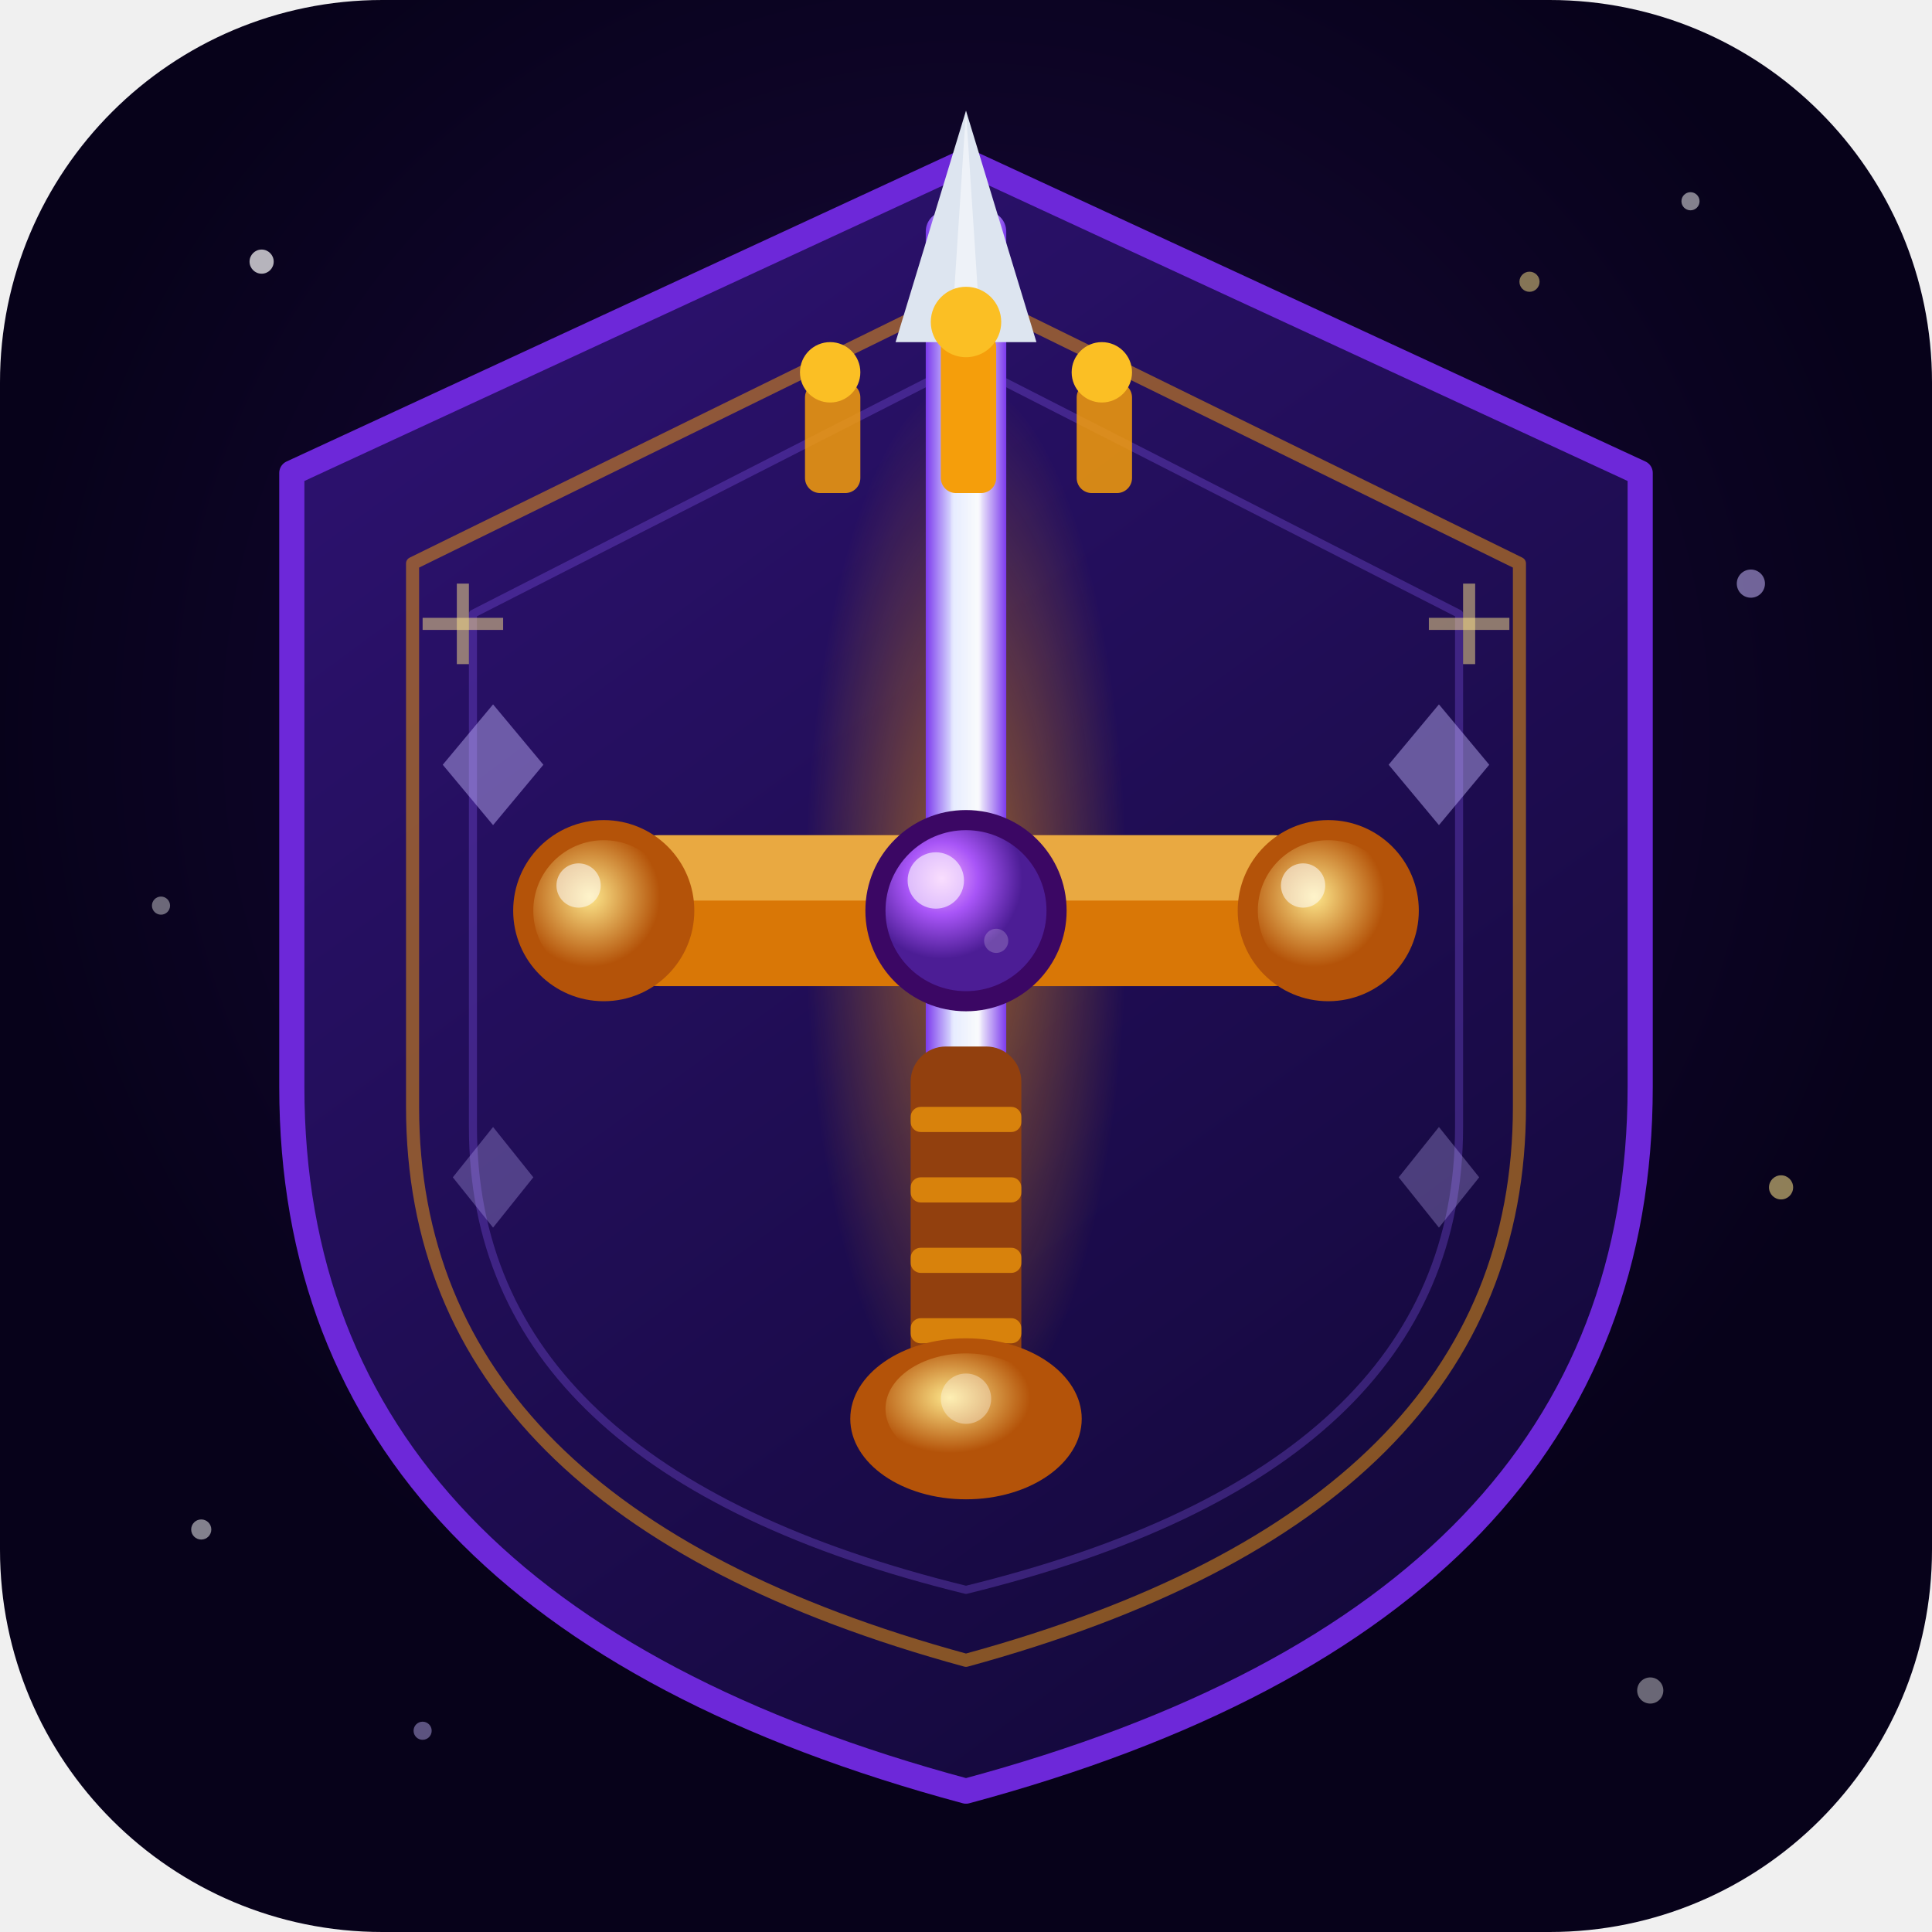
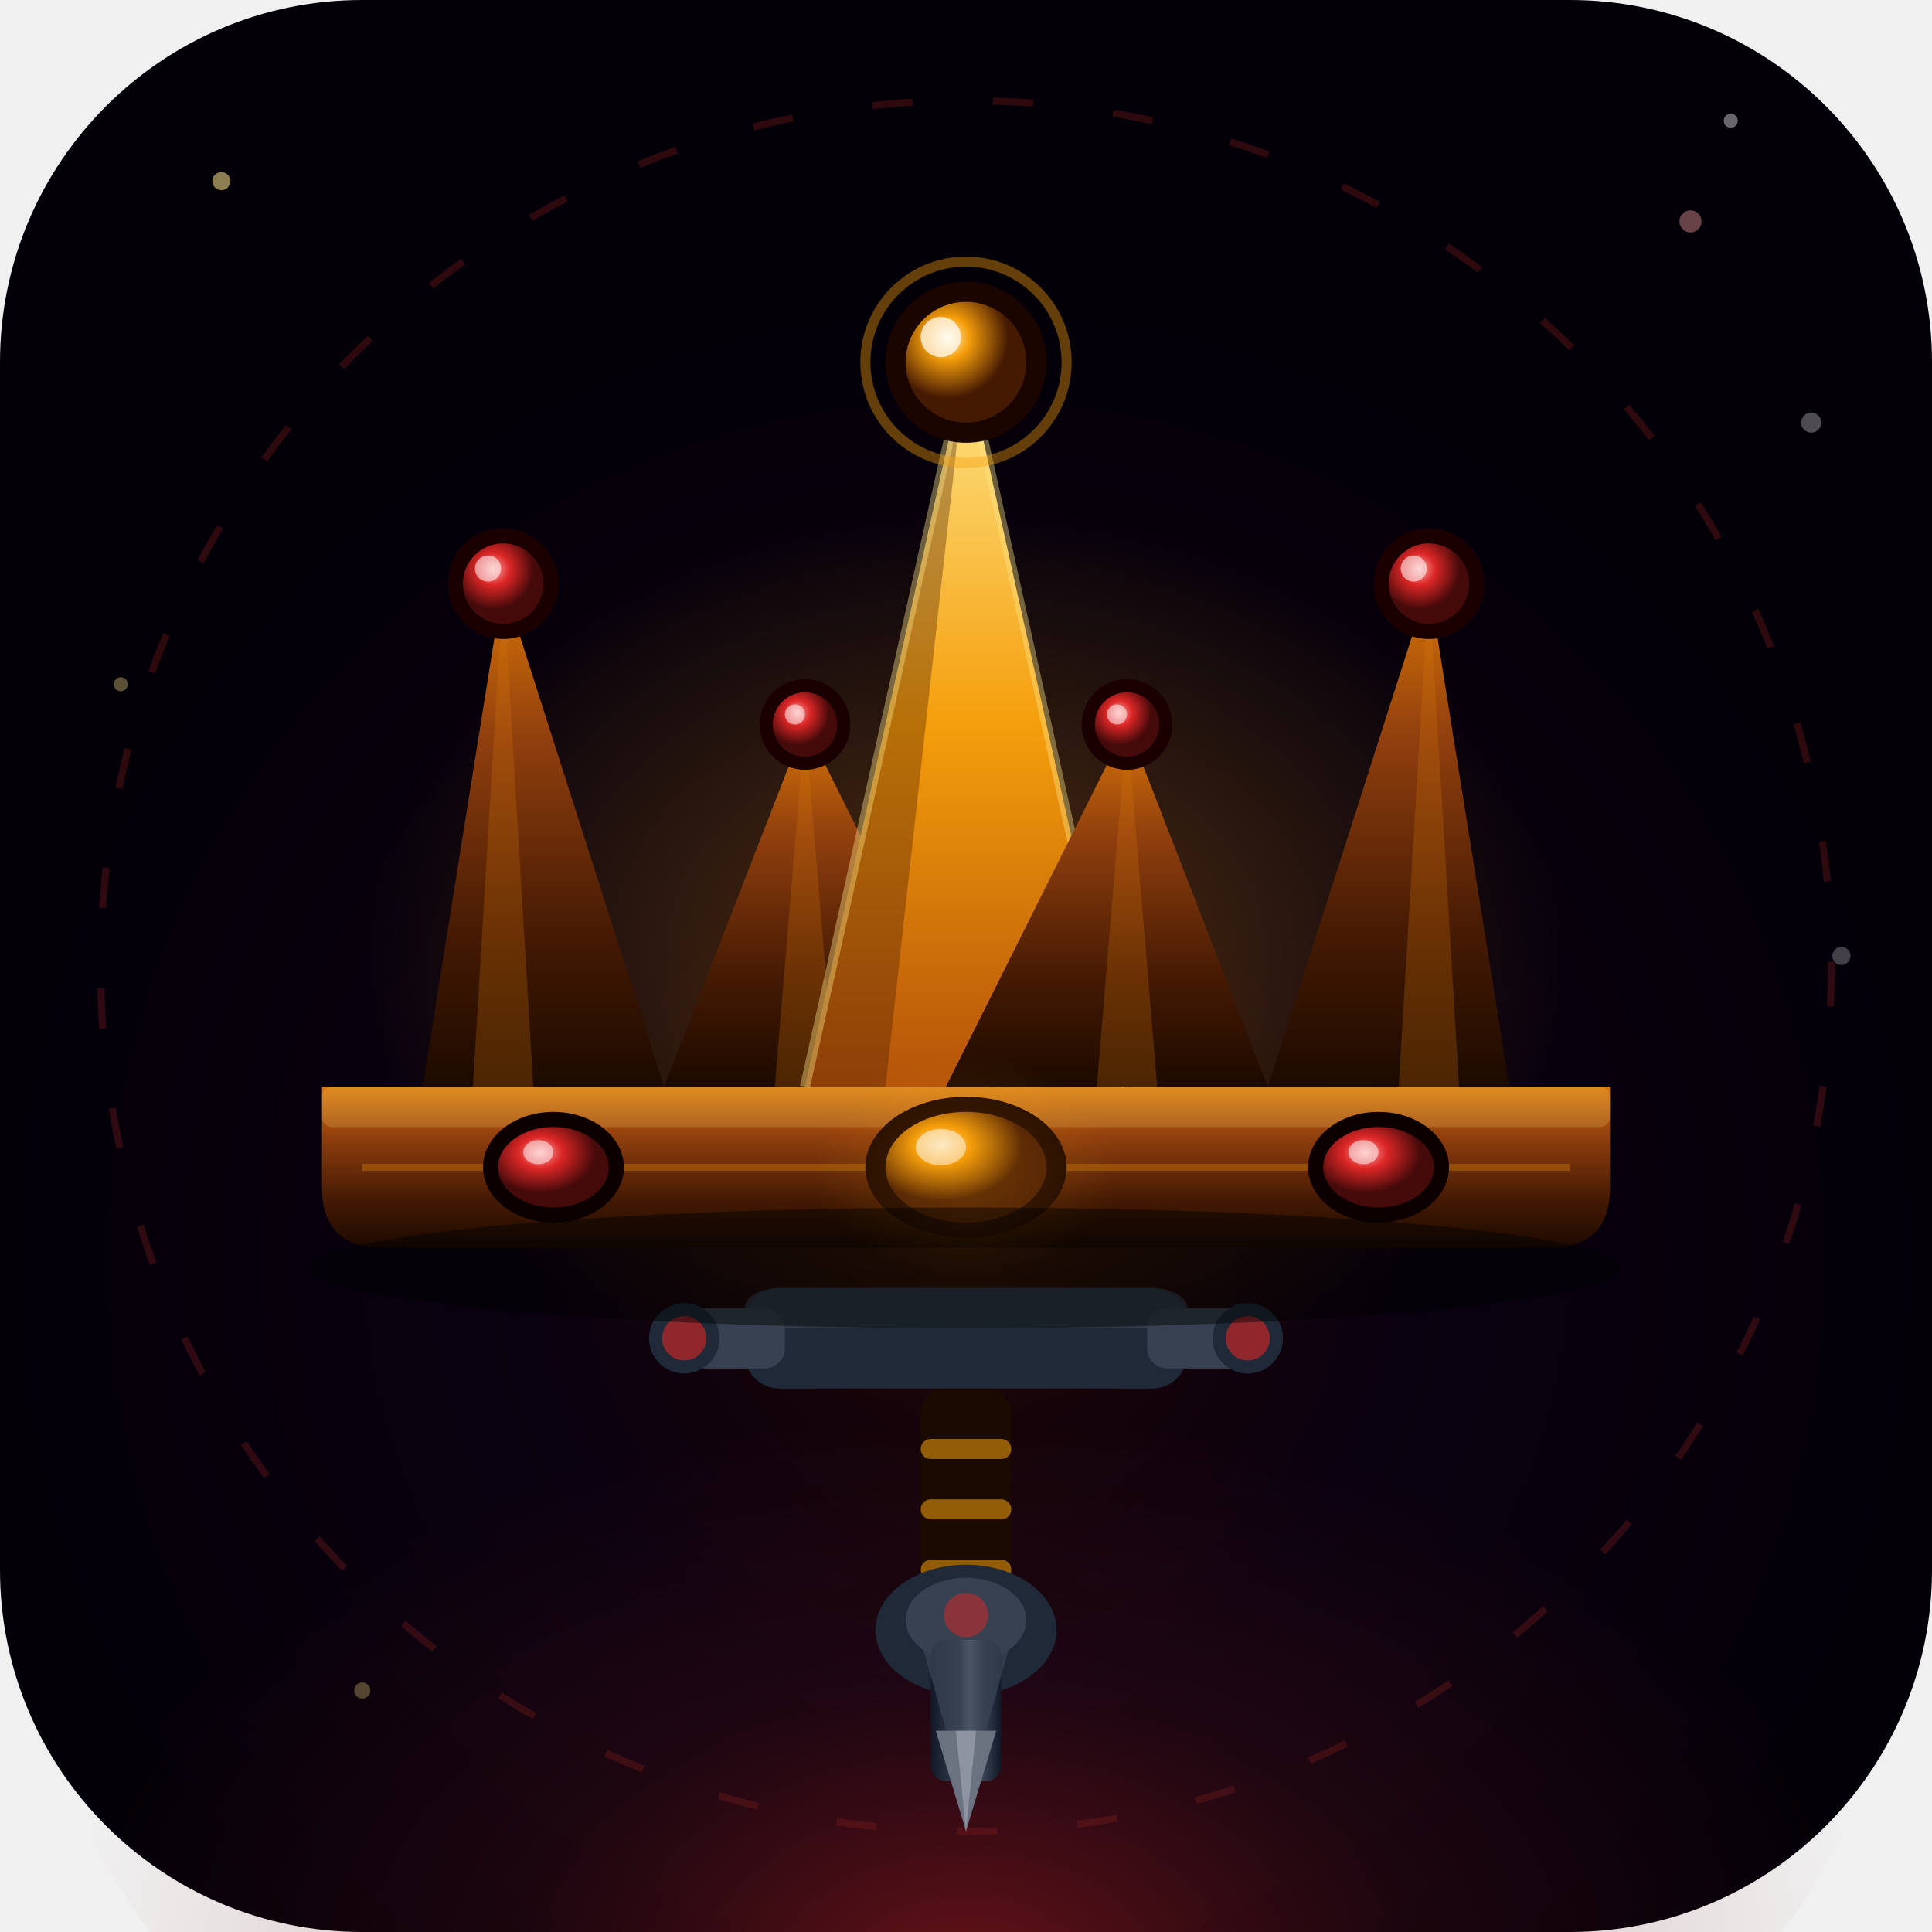
<svg xmlns="http://www.w3.org/2000/svg" viewBox="0 0 192 192">
  <defs>
-     <radialGradient id="bgG" cx="50%" cy="38%">
-       <stop offset="0%" stop-color="#1a0a3e" />
-       <stop offset="100%" stop-color="#07021a" />
+     <radialGradient id="bg" cx="50%" cy="65%">
+       <stop offset="0%" stop-color="#1c0505" />
+       <stop offset="45%" stop-color="#0a0110" />
+       <stop offset="100%" stop-color="#030008" />
    </radialGradient>
-     <linearGradient id="shieldG" x1="20%" y1="0%" x2="80%" y2="100%">
-       <stop offset="0%" stop-color="#2d1270" />
-       <stop offset="100%" stop-color="#120838" />
-     </linearGradient>
-     <linearGradient id="bladeG" x1="0%" y1="0%" x2="100%" y2="0%">
-       <stop offset="0%" stop-color="#7c3aed" />
-       <stop offset="35%" stop-color="#e0e7ff" />
-       <stop offset="65%" stop-color="#f8fafc" />
-       <stop offset="100%" stop-color="#7c3aed" />
-     </linearGradient>
-     <radialGradient id="glowG" cx="50%" cy="50%">
-       <stop offset="0%" stop-color="#f59e0b" stop-opacity="0.55" />
+     <radialGradient id="forge" cx="50%" cy="75%">
+       <stop offset="0%" stop-color="#dc2626" stop-opacity="0.45" />
+       <stop offset="50%" stop-color="#7f1d1d" stop-opacity="0.18" />
+       <stop offset="100%" stop-color="#7f1d1d" stop-opacity="0" />
+     </radialGradient>
+     <radialGradient id="crownAmbience" cx="50%" cy="50%">
+       <stop offset="0%" stop-color="#f59e0b" stop-opacity="0.3" />
      <stop offset="100%" stop-color="#f59e0b" stop-opacity="0" />
    </radialGradient>
-     <radialGradient id="gemG" cx="35%" cy="30%">
-       <stop offset="0%" stop-color="#f0abfc" />
-       <stop offset="45%" stop-color="#a855f7" />
-       <stop offset="100%" stop-color="#4c1d95" />
+     <linearGradient id="metalDark" x1="0%" y1="0%" x2="0%" y2="100%">
+       <stop offset="0%" stop-color="#d97706" />
+       <stop offset="30%" stop-color="#92400e" />
+       <stop offset="70%" stop-color="#451a03" />
+       <stop offset="100%" stop-color="#1c0a00" />
+     </linearGradient>
+     <linearGradient id="metalLight" x1="0%" y1="0%" x2="0%" y2="100%">
+       <stop offset="0%" stop-color="#fde68a" />
+       <stop offset="50%" stop-color="#f59e0b" />
+       <stop offset="100%" stop-color="#b45309" />
+     </linearGradient>
+     <linearGradient id="blade" x1="0%" y1="0%" x2="100%" y2="0%">
+       <stop offset="0%" stop-color="#111827" />
+       <stop offset="40%" stop-color="#374151" />
+       <stop offset="55%" stop-color="#9ca3af" />
+       <stop offset="75%" stop-color="#374151" />
+       <stop offset="100%" stop-color="#111827" />
+     </linearGradient>
+     <radialGradient id="bloodGem" cx="38%" cy="32%">
+       <stop offset="0%" stop-color="#fca5a5" />
+       <stop offset="40%" stop-color="#dc2626" />
+       <stop offset="100%" stop-color="#450a0a" />
    </radialGradient>
-     <radialGradient id="orbG" cx="40%" cy="40%">
-       <stop offset="0%" stop-color="#fde68a" />
-       <stop offset="100%" stop-color="#b45309" />
+     <radialGradient id="goldGem" cx="35%" cy="30%">
+       <stop offset="0%" stop-color="#fef3c7" />
+       <stop offset="35%" stop-color="#f59e0b" />
+       <stop offset="100%" stop-color="#451a03" />
    </radialGradient>
  </defs>
-   <rect width="192" height="192" rx="38" fill="url(#bgG)" />
-   <circle cx="26" cy="26" r="1.2" fill="white" opacity="0.7" />
-   <circle cx="168" cy="20" r="0.9" fill="white" opacity="0.5" />
-   <circle cx="174" cy="58" r="1.4" fill="#c4b5fd" opacity="0.55" />
-   <circle cx="16" cy="90" r="0.9" fill="white" opacity="0.4" />
-   <circle cx="177" cy="118" r="1.2" fill="#fde68a" opacity="0.55" />
-   <circle cx="20" cy="152" r="1" fill="white" opacity="0.5" />
-   <circle cx="164" cy="168" r="1.3" fill="white" opacity="0.4" />
-   <circle cx="42" cy="172" r="0.9" fill="#c4b5fd" opacity="0.45" />
-   <circle cx="152" cy="28" r="1" fill="#fde68a" opacity="0.5" />
-   <path d="M96 16 L163 47 L163 108 Q163 160 96 178 Q29 160 29 108 L29 47 Z" fill="url(#shieldG)" stroke="#6d28d9" stroke-width="2.5" stroke-linejoin="round" />
-   <path d="M96 29 L151 56 L151 110 Q151 150 96 165 Q41 150 41 110 L41 56 Z" fill="none" stroke="#f59e0b" stroke-width="1.3" opacity="0.5" stroke-linejoin="round" />
-   <path d="M96 36 L145 61 L145 112 Q145 146 96 158 Q47 146 47 112 L47 61 Z" fill="none" stroke="#8b5cf6" stroke-width="0.8" opacity="0.3" stroke-linejoin="round" />
-   <ellipse cx="96" cy="90" rx="16" ry="52" fill="url(#glowG)" />
-   <rect x="92" y="21" width="8" height="105" rx="2" fill="url(#bladeG)" />
-   <rect x="94.5" y="21" width="3" height="95" rx="1.5" fill="white" opacity="0.22" />
-   <polygon points="96,11 89,34 103,34" fill="#dde5f0" />
-   <polygon points="96,11 94.5,34 97.5,34" fill="white" opacity="0.5" />
-   <rect x="60" y="83" width="72" height="15" rx="5.5" fill="#d97706" />
-   <rect x="60" y="83" width="72" height="6.5" rx="5.5" fill="#fde68a" opacity="0.45" />
-   <circle cx="60" cy="90.5" r="9" fill="#b45309" />
-   <circle cx="60" cy="90.5" r="7" fill="url(#orbG)" />
-   <circle cx="57.5" cy="88" r="2.2" fill="white" opacity="0.55" />
-   <circle cx="132" cy="90.5" r="9" fill="#b45309" />
-   <circle cx="132" cy="90.5" r="7" fill="url(#orbG)" />
-   <circle cx="129.5" cy="88" r="2.2" fill="white" opacity="0.55" />
-   <circle cx="96" cy="90.5" r="10" fill="#3b0764" />
-   <circle cx="96" cy="90.5" r="8" fill="url(#gemG)" />
-   <circle cx="93" cy="87.5" r="2.8" fill="white" opacity="0.6" />
-   <circle cx="99" cy="93.5" r="1.2" fill="white" opacity="0.2" />
-   <rect x="90.5" y="104" width="11" height="34" rx="3.5" fill="#92400e" />
-   <rect x="90.5" y="110" width="11" height="2.5" rx="1" fill="#f59e0b" opacity="0.7" />
-   <rect x="90.5" y="117" width="11" height="2.5" rx="1" fill="#f59e0b" opacity="0.7" />
-   <rect x="90.5" y="124" width="11" height="2.5" rx="1" fill="#f59e0b" opacity="0.7" />
-   <rect x="90.5" y="131" width="11" height="2.5" rx="1" fill="#f59e0b" opacity="0.7" />
-   <ellipse cx="96" cy="141" rx="11.5" ry="8" fill="#b45309" />
-   <ellipse cx="96" cy="140" rx="8" ry="5.5" fill="url(#orbG)" />
-   <circle cx="96" cy="139" r="2.5" fill="white" opacity="0.35" />
-   <rect x="80" y="38" width="5.5" height="11" rx="1.5" fill="#f59e0b" opacity="0.85" />
-   <rect x="93.5" y="33" width="5.5" height="16" rx="1.5" fill="#f59e0b" />
-   <rect x="107" y="38" width="5.5" height="11" rx="1.5" fill="#f59e0b" opacity="0.85" />
-   <circle cx="82.5" cy="37" r="3" fill="#fbbf24" />
-   <circle cx="96" cy="32" r="3.5" fill="#fbbf24" />
-   <circle cx="109.5" cy="37" r="3" fill="#fbbf24" />
-   <polygon points="49,70 54,76 49,82 44,76" fill="#c4b5fd" opacity="0.45" />
-   <polygon points="143,70 148,76 143,82 138,76" fill="#c4b5fd" opacity="0.45" />
-   <polygon points="49,112 53,117 49,122 45,117" fill="#c4b5fd" opacity="0.3" />
-   <polygon points="143,112 147,117 143,122 139,117" fill="#c4b5fd" opacity="0.3" />
-   <line x1="46" y1="58" x2="46" y2="66" stroke="#fde68a" stroke-width="1.2" opacity="0.5" />
-   <line x1="42" y1="62" x2="50" y2="62" stroke="#fde68a" stroke-width="1.2" opacity="0.5" />
-   <line x1="146" y1="58" x2="146" y2="66" stroke="#fde68a" stroke-width="1.2" opacity="0.5" />
-   <line x1="142" y1="62" x2="150" y2="62" stroke="#fde68a" stroke-width="1.2" opacity="0.5" />
+   <rect width="192" height="192" rx="36" fill="url(#bg)" />
+   <ellipse cx="96" cy="168" rx="90" ry="55" fill="url(#forge)" />
+   <ellipse cx="96" cy="95" rx="60" ry="45" fill="url(#crownAmbience)" />
+   <circle cx="22" cy="18" r="0.9" fill="#fde68a" opacity="0.55" />
+   <circle cx="172" cy="12" r="0.7" fill="white" opacity="0.4" />
+   <circle cx="180" cy="42" r="1" fill="white" opacity="0.3" />
+   <circle cx="12" cy="68" r="0.7" fill="#fde68a" opacity="0.35" />
+   <circle cx="183" cy="95" r="0.9" fill="white" opacity="0.25" />
+   <circle cx="168" cy="22" r="1.1" fill="#fca5a5" opacity="0.4" />
+   <circle cx="36" cy="168" r="0.8" fill="#fde68a" opacity="0.3" />
+   <circle cx="96" cy="96" r="86" fill="none" stroke="#7f1d1d" stroke-width="0.7" stroke-dasharray="4,8" opacity="0.35" />
+   <path d="M32 118 Q32 124 38 124 L154 124 Q160 124 160 118 L160 108 L32 108 Z" fill="url(#metalDark)" />
+   <rect x="32" y="108" width="128" height="4" rx="1" fill="#fde68a" opacity="0.18" />
+   <line x1="36" y1="116" x2="156" y2="116" stroke="#f59e0b" stroke-width="0.7" opacity="0.3" />
+   <polygon points="42,108 50,58 66,108" fill="url(#metalDark)" />
+   <polygon points="50,58 47,108 53,108" fill="#d97706" opacity="0.25" />
+   <polygon points="66,108 80,72 98,108" fill="url(#metalDark)" />
+   <polygon points="80,72 77,108 83,108" fill="#d97706" opacity="0.25" />
+   <polygon points="80,108 96,36 112,108" fill="url(#metalLight)" />
+   <polygon points="80,108 96,36 88,108" fill="#451a03" opacity="0.35" />
+   <line x1="96" y1="36" x2="80" y2="108" stroke="#fde68a" stroke-width="1" opacity="0.4" />
+   <line x1="96" y1="36" x2="112" y2="108" stroke="#fde68a" stroke-width="1" opacity="0.4" />
+   <polygon points="94,108 112,72 126,108" fill="url(#metalDark)" />
+   <polygon points="112,72 109,108 115,108" fill="#d97706" opacity="0.25" />
+   <polygon points="126,108 142,58 150,108" fill="url(#metalDark)" />
+   <polygon points="142,58 139,108 145,108" fill="#d97706" opacity="0.25" />
+   <circle cx="50" cy="58" r="5.5" fill="#1a0000" />
+   <circle cx="50" cy="58" r="4" fill="url(#bloodGem)" />
+   <circle cx="48.5" cy="56.5" r="1.3" fill="white" opacity="0.55" />
+   <circle cx="80" cy="72" r="4.5" fill="#1a0000" />
+   <circle cx="80" cy="72" r="3.2" fill="url(#bloodGem)" />
+   <circle cx="79" cy="71" r="1" fill="white" opacity="0.5" />
+   <circle cx="96" cy="36" r="8" fill="#1a0500" />
+   <circle cx="96" cy="36" r="6" fill="url(#goldGem)" />
+   <circle cx="93.5" cy="33.5" r="2" fill="white" opacity="0.7" />
+   <circle cx="96" cy="36" r="10" fill="none" stroke="#f59e0b" stroke-width="1" opacity="0.4" />
+   <circle cx="112" cy="72" r="4.5" fill="#1a0000" />
+   <circle cx="112" cy="72" r="3.2" fill="url(#bloodGem)" />
+   <circle cx="111" cy="71" r="1" fill="white" opacity="0.5" />
+   <circle cx="142" cy="58" r="5.5" fill="#1a0000" />
+   <circle cx="142" cy="58" r="4" fill="url(#bloodGem)" />
+   <circle cx="140.5" cy="56.5" r="1.3" fill="white" opacity="0.55" />
+   <ellipse cx="55" cy="116" rx="7" ry="5.5" fill="#0d0000" />
+   <ellipse cx="55" cy="116" rx="5.5" ry="4" fill="url(#bloodGem)" />
+   <ellipse cx="53.5" cy="114.5" rx="1.5" ry="1.2" fill="white" opacity="0.5" />
+   <ellipse cx="96" cy="116" rx="10" ry="7" fill="#1a0500" />
+   <ellipse cx="96" cy="116" rx="8" ry="5.5" fill="url(#goldGem)" />
+   <ellipse cx="93.5" cy="114" rx="2.5" ry="1.8" fill="white" opacity="0.6" />
+   <ellipse cx="96" cy="116" rx="15" ry="11" fill="url(#crownAmbience)" opacity="0.8" />
+   <ellipse cx="137" cy="116" rx="7" ry="5.5" fill="#0d0000" />
+   <ellipse cx="137" cy="116" rx="5.5" ry="4" fill="url(#bloodGem)" />
+   <ellipse cx="135.5" cy="114.5" rx="1.5" ry="1.2" fill="white" opacity="0.5" />
+   <rect x="74" y="128" width="44" height="10" rx="3.5" fill="#1f2937" />
+   <rect x="74" y="128" width="44" height="4" rx="3.5" fill="#374151" opacity="0.7" />
+   <rect x="68" y="130" width="10" height="6" rx="2" fill="#374151" />
+   <rect x="114" y="130" width="10" height="6" rx="2" fill="#374151" />
+   <circle cx="68" cy="133" r="3.5" fill="#1f2937" />
+   <circle cx="68" cy="133" r="2.2" fill="#dc2626" opacity="0.6" />
+   <circle cx="124" cy="133" r="3.5" fill="#1f2937" />
+   <circle cx="124" cy="133" r="2.2" fill="#dc2626" opacity="0.6" />
+   <rect x="91.5" y="138" width="9" height="22" rx="2.5" fill="#1a0a00" />
+   <rect x="91.5" y="143" width="9" height="2" rx="1" fill="#f59e0b" opacity="0.55" />
+   <rect x="91.5" y="149" width="9" height="2" rx="1" fill="#f59e0b" opacity="0.55" />
+   <rect x="91.5" y="155" width="9" height="2" rx="1" fill="#f59e0b" opacity="0.55" />
+   <ellipse cx="96" cy="162" rx="9" ry="6.5" fill="#1f2937" />
+   <ellipse cx="96" cy="161" rx="6" ry="4.2" fill="#374151" />
+   <circle cx="96" cy="160.5" r="2.2" fill="#dc2626" opacity="0.5" />
+   <rect x="92.5" y="163" width="7" height="14" rx="1.5" fill="url(#blade)" />
+   <polygon points="96,179 91.5,163 100.5,163" fill="#374151" opacity="0.8" />
+   <polygon points="96,182 93,172 99,172" fill="#6b7280" />
+   <polygon points="96,182 95,172 97,172" fill="#e5e7eb" opacity="0.3" />
+   <ellipse cx="96" cy="126" rx="65" ry="6" fill="#000000" opacity="0.45" />
</svg>
